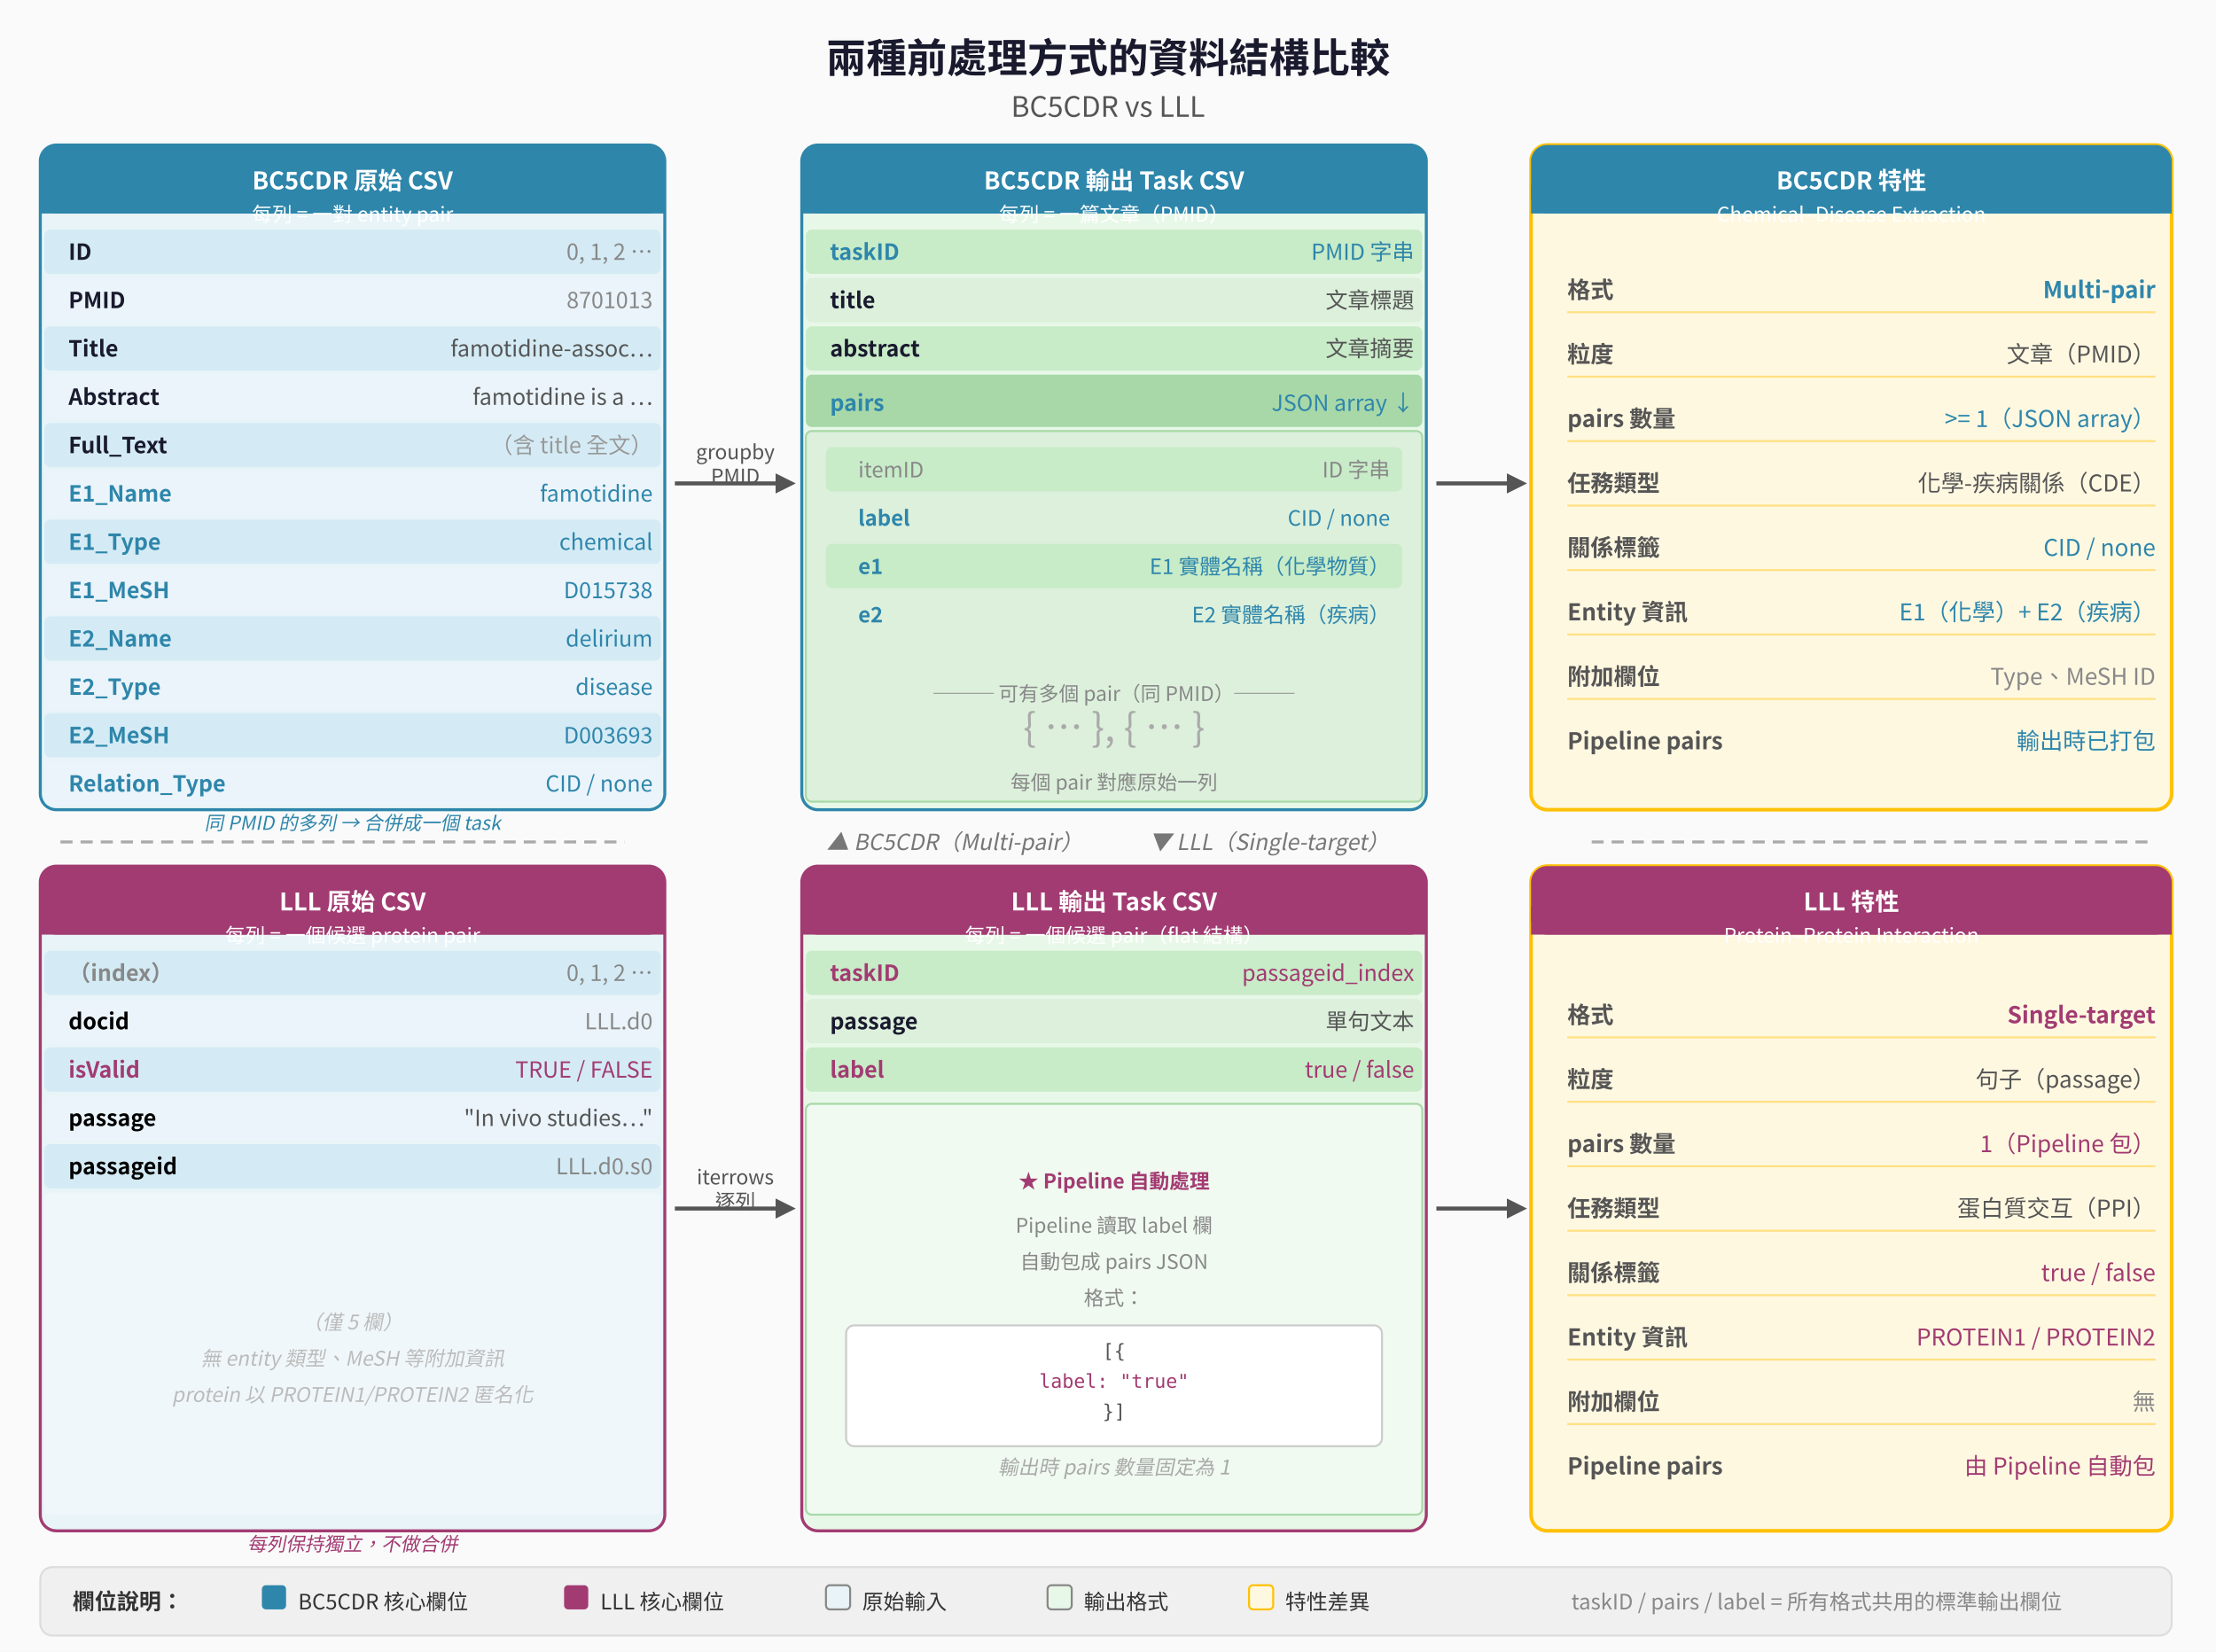
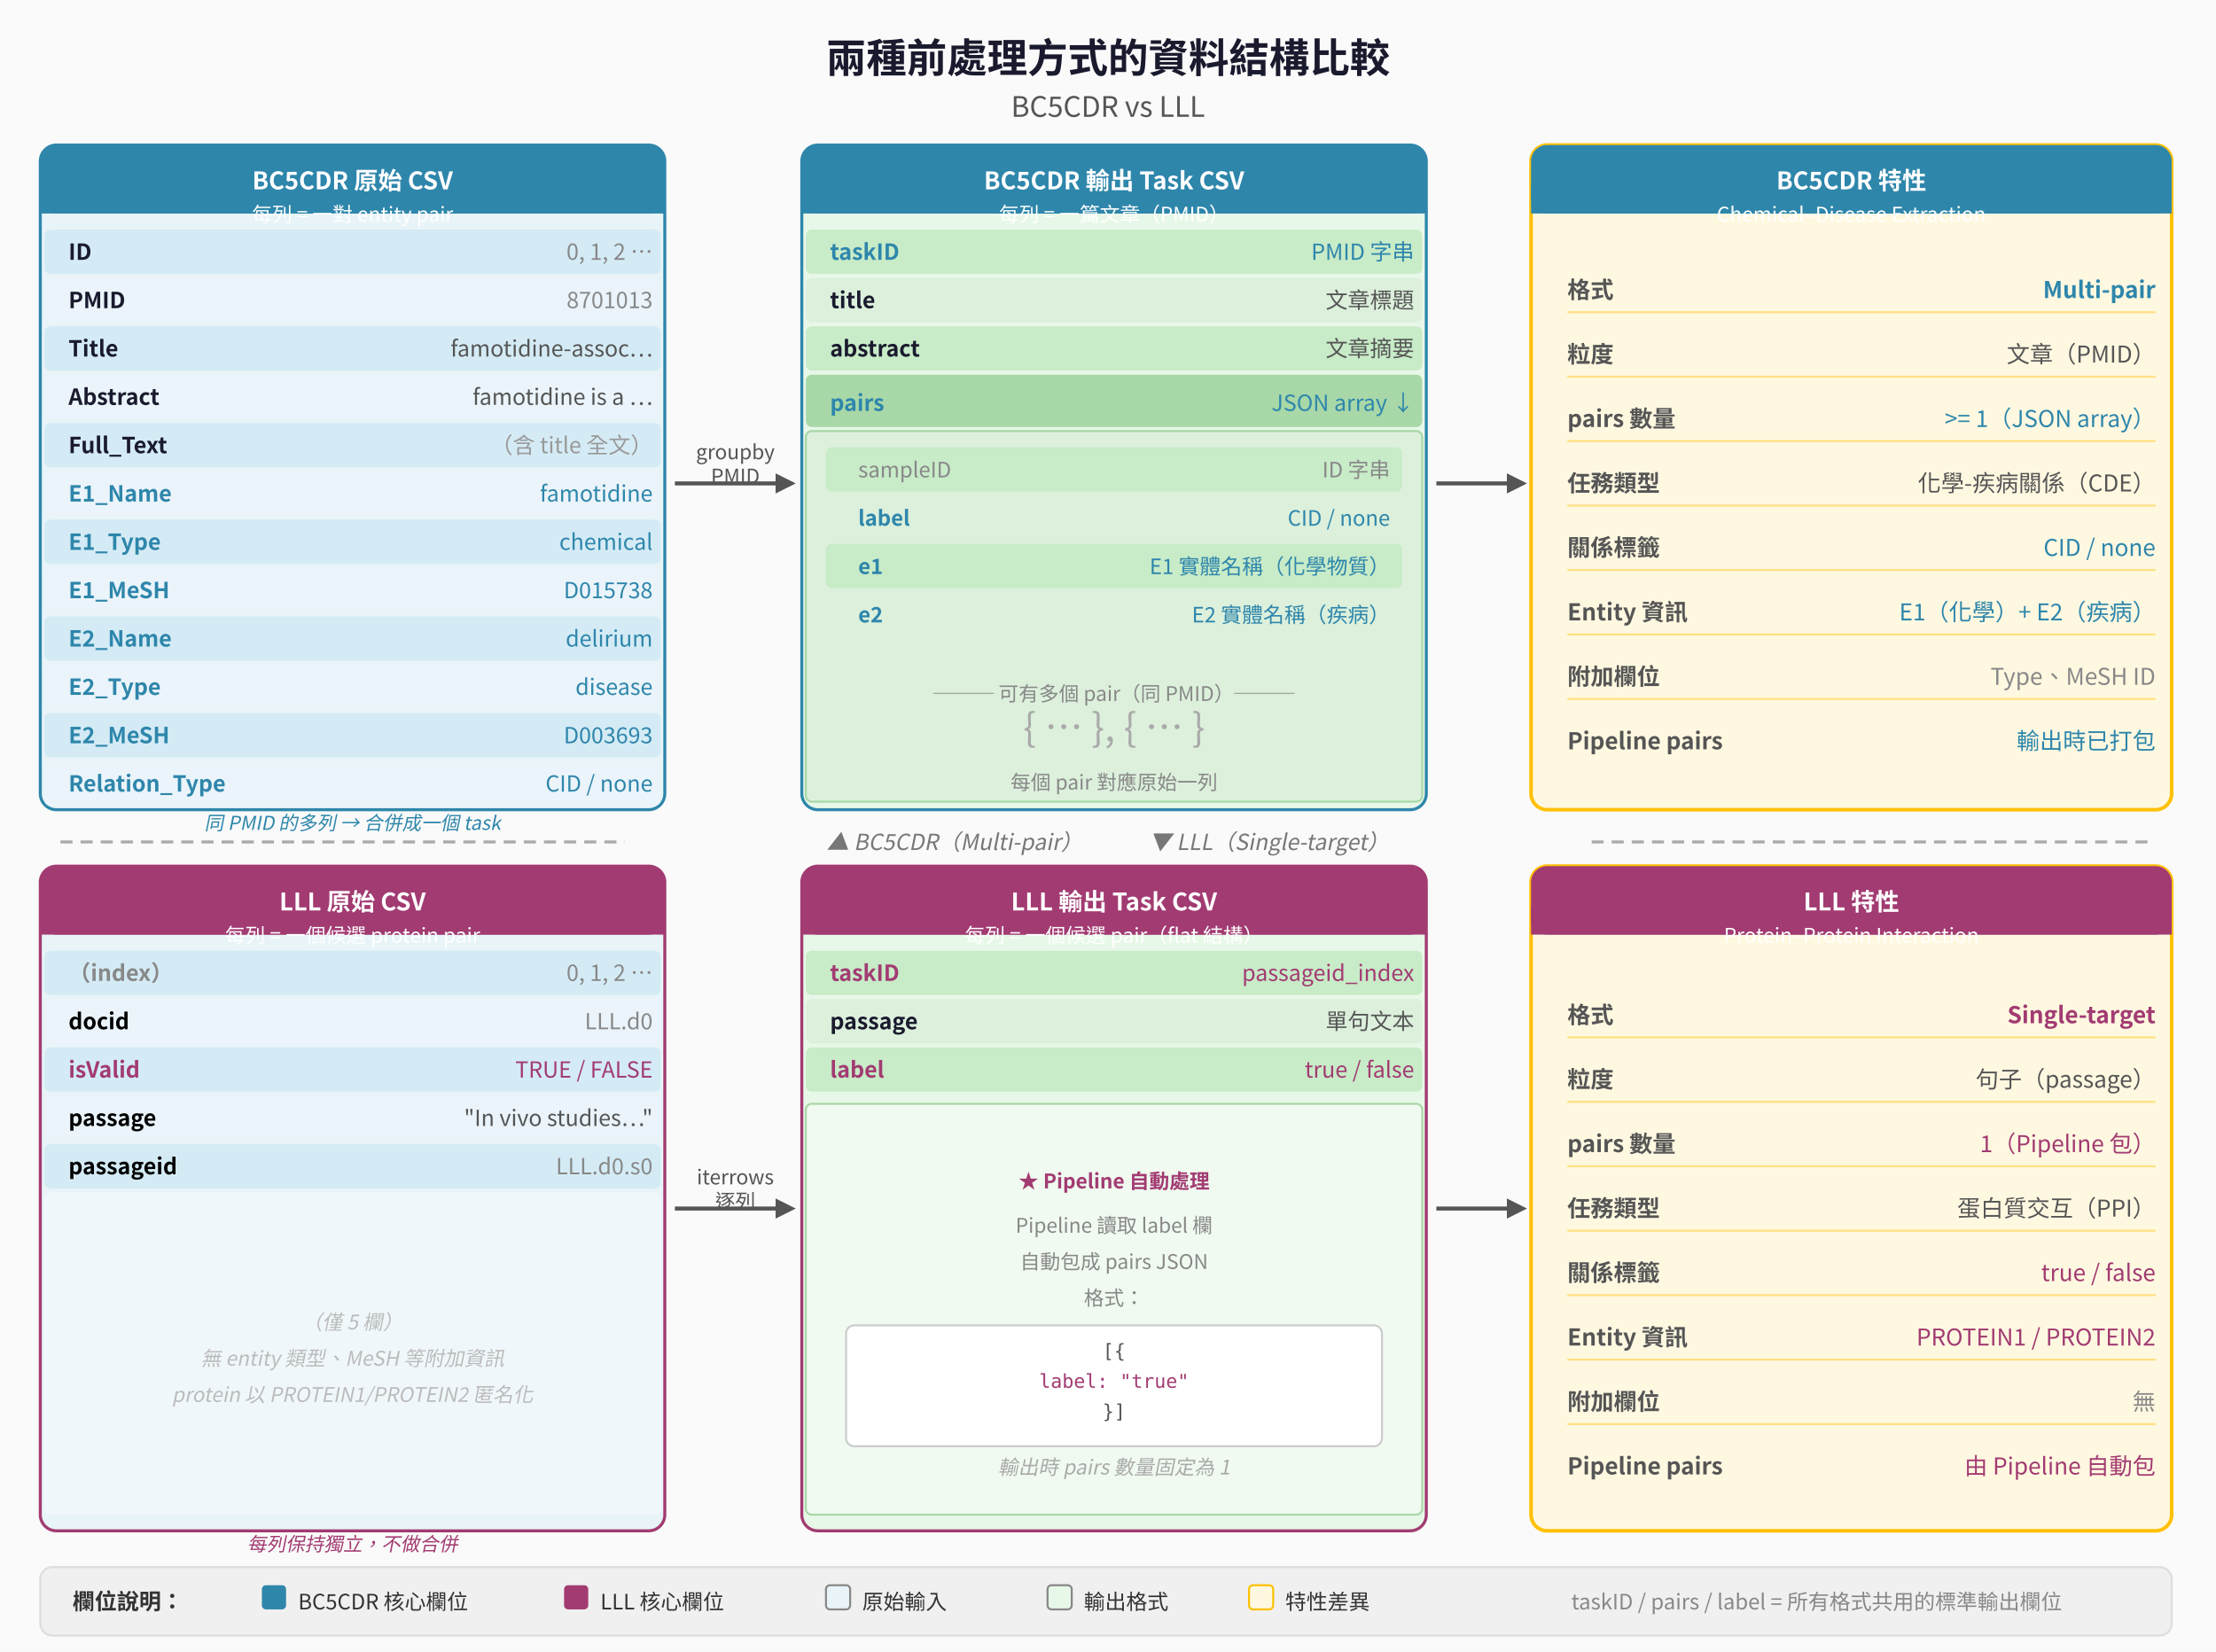
<svg xmlns="http://www.w3.org/2000/svg" width="1100" height="820" font-family="Microsoft JhengHei, PingFang TC, Noto Sans CJK TC, sans-serif">
  <rect width="1100" height="820" fill="#FAFAFA" />
  <text x="550" y="36" text-anchor="middle" font-size="20" font-weight="bold" fill="#1A1A2E">兩種前處理方式的資料結構比較</text>
  <text x="550" y="58" text-anchor="middle" font-size="14" fill="#555">BC5CDR  vs  LLL</text>
  <line x1="30" y1="418" x2="1070" y2="418" stroke="#AAAAAA" stroke-width="1.5" stroke-dasharray="6,4" />
  <rect x="310" y="407" width="480" height="22" rx="4" fill="#FAFAFA" />
  <text x="550" y="422" text-anchor="middle" font-size="11" fill="#777" font-style="italic">▲ BC5CDR（Multi-pair）　　　▼ LLL（Single-target）</text>
  <rect x="20" y="72" width="310" height="330" rx="8" fill="#E8F4F8" stroke="#2E86AB" stroke-width="1.5" />
  <rect x="20" y="72" width="310" height="34" rx="8" fill="#2E86AB" />
  <rect x="20" y="92" width="310" height="14" fill="#2E86AB" />
  <text x="175" y="94" text-anchor="middle" font-size="12" font-weight="bold" fill="white">BC5CDR 原始 CSV</text>
  <text x="175" y="110" text-anchor="middle" font-size="10" fill="white">每列 = 一對 entity pair</text>
  <g font-size="11" fill="#1A1A2E">
    <rect x="22" y="114" width="306" height="22" rx="3" fill="#D4EBF5" />
    <text x="34" y="129" font-weight="bold" fill="#1A1A2E">ID</text>
    <text x="324" y="129" text-anchor="end" fill="#888">0, 1, 2 …</text>
    <rect x="22" y="138" width="306" height="22" rx="3" fill="#EAF4FA" />
    <text x="34" y="153" font-weight="bold">PMID</text>
    <text x="324" y="153" text-anchor="end" fill="#888">8701013</text>
    <rect x="22" y="162" width="306" height="22" rx="3" fill="#D4EBF5" />
    <text x="34" y="177" font-weight="bold">Title</text>
    <text x="324" y="177" text-anchor="end" fill="#555">famotidine-assoc…</text>
    <rect x="22" y="186" width="306" height="22" rx="3" fill="#EAF4FA" />
    <text x="34" y="201" font-weight="bold">Abstract</text>
    <text x="324" y="201" text-anchor="end" fill="#555">famotidine is a …</text>
    <rect x="22" y="210" width="306" height="22" rx="3" fill="#D4EBF5" />
    <text x="34" y="225" font-weight="bold">Full_Text</text>
    <text x="324" y="225" text-anchor="end" fill="#999">（含 title 全文）</text>
    <rect x="22" y="234" width="306" height="22" rx="3" fill="#EAF4FA" />
    <text x="34" y="249" font-weight="bold" fill="#2E86AB">E1_Name</text>
    <text x="324" y="249" text-anchor="end" fill="#2E86AB">famotidine</text>
    <rect x="22" y="258" width="306" height="22" rx="3" fill="#D4EBF5" />
    <text x="34" y="273" font-weight="bold" fill="#2E86AB">E1_Type</text>
    <text x="324" y="273" text-anchor="end" fill="#2E86AB">chemical</text>
    <rect x="22" y="282" width="306" height="22" rx="3" fill="#EAF4FA" />
    <text x="34" y="297" font-weight="bold" fill="#2E86AB">E1_MeSH</text>
    <text x="324" y="297" text-anchor="end" fill="#2E86AB">D015738</text>
    <rect x="22" y="306" width="306" height="22" rx="3" fill="#D4EBF5" />
    <text x="34" y="321" font-weight="bold" fill="#2E86AB">E2_Name</text>
    <text x="324" y="321" text-anchor="end" fill="#2E86AB">delirium</text>
    <rect x="22" y="330" width="306" height="22" rx="3" fill="#EAF4FA" />
    <text x="34" y="345" font-weight="bold" fill="#2E86AB">E2_Type</text>
    <text x="324" y="345" text-anchor="end" fill="#2E86AB">disease</text>
    <rect x="22" y="354" width="306" height="22" rx="3" fill="#D4EBF5" />
    <text x="34" y="369" font-weight="bold" fill="#2E86AB">E2_MeSH</text>
    <text x="324" y="369" text-anchor="end" fill="#2E86AB">D003693</text>
    <rect x="22" y="378" width="306" height="22" rx="3" fill="#EAF4FA" />
    <text x="34" y="393" font-weight="bold" fill="#2E86AB">Relation_Type</text>
    <text x="324" y="393" text-anchor="end" fill="#2E86AB">CID / none</text>
  </g>
  <text x="175" y="412" text-anchor="middle" font-size="9.5" fill="#2E86AB" font-style="italic">同 PMID 的多列 → 合併成一個 task</text>
  <line x1="335" y1="240" x2="385" y2="240" stroke="#555" stroke-width="2" />
  <polygon points="385,235 395,240 385,245" fill="#555" />
  <text x="365" y="228" text-anchor="middle" font-size="10" fill="#555">groupby</text>
  <text x="365" y="240" text-anchor="middle" font-size="10" fill="#555">PMID</text>
  <rect x="398" y="72" width="310" height="330" rx="8" fill="#E8F8E8" stroke="#2E86AB" stroke-width="1.5" />
  <rect x="398" y="72" width="310" height="34" rx="8" fill="#2E86AB" />
  <rect x="398" y="92" width="310" height="14" fill="#2E86AB" />
  <text x="553" y="94" text-anchor="middle" font-size="12" font-weight="bold" fill="white">BC5CDR 輸出 Task CSV</text>
  <text x="553" y="110" text-anchor="middle" font-size="10" fill="white">每列 = 一篇文章（PMID）</text>
  <g font-size="11">
    <rect x="400" y="114" width="306" height="22" rx="3" fill="#C8EBC8" />
    <text x="412" y="129" font-weight="bold" fill="#2E86AB">taskID</text>
    <text x="702" y="129" text-anchor="end" fill="#2E86AB">PMID 字串</text>
    <rect x="400" y="138" width="306" height="22" rx="3" fill="#DCF0DC" />
    <text x="412" y="153" font-weight="bold" fill="#1A1A2E">title</text>
    <text x="702" y="153" text-anchor="end" fill="#555">文章標題</text>
    <rect x="400" y="162" width="306" height="22" rx="3" fill="#C8EBC8" />
    <text x="412" y="177" font-weight="bold" fill="#1A1A2E">abstract</text>
    <text x="702" y="177" text-anchor="end" fill="#555">文章摘要</text>
    <rect x="400" y="186" width="306" height="26" rx="3" fill="#A8D8A8" />
    <text x="412" y="204" font-weight="bold" fill="#2E86AB">pairs</text>
    <text x="702" y="204" text-anchor="end" fill="#2E86AB">JSON array ↓</text>
    <rect x="400" y="214" width="306" height="184" rx="3" fill="#DCF0DC" stroke="#A8D8A8" stroke-width="1" />
    <rect x="410" y="222" width="286" height="22" rx="3" fill="#C8EBC8" />
-     <text x="426" y="237" font-size="10.5" fill="#888">itemID</text>
+     <text x="426" y="237" font-size="10.5" fill="#888">sampleID</text>
    <text x="690" y="237" text-anchor="end" font-size="10.5" fill="#888">ID 字串</text>
    <rect x="410" y="246" width="286" height="22" rx="3" fill="#DCF0DC" />
    <text x="426" y="261" font-size="10.5" font-weight="bold" fill="#2E86AB">label</text>
    <text x="690" y="261" text-anchor="end" font-size="10.5" fill="#2E86AB">CID / none</text>
    <rect x="410" y="270" width="286" height="22" rx="3" fill="#C8EBC8" />
    <text x="426" y="285" font-size="10.5" font-weight="bold" fill="#2E86AB">e1</text>
    <text x="690" y="285" text-anchor="end" font-size="10.5" fill="#2E86AB">E1 實體名稱（化學物質）</text>
    <rect x="410" y="294" width="286" height="22" rx="3" fill="#DCF0DC" />
    <text x="426" y="309" font-size="10.5" font-weight="bold" fill="#2E86AB">e2</text>
    <text x="690" y="309" text-anchor="end" font-size="10.5" fill="#2E86AB">E2 實體名稱（疾病）</text>
    <text x="553" y="348" text-anchor="middle" font-size="10" fill="#888">─── 可有多個 pair（同 PMID）───</text>
    <text x="553" y="368" text-anchor="middle" font-size="19" fill="#AAAAAA">{ … }, { … }</text>
    <text x="553" y="392" text-anchor="middle" font-size="10" fill="#888">每個 pair 對應原始一列</text>
  </g>
  <line x1="713" y1="240" x2="748" y2="240" stroke="#555" stroke-width="2" />
  <polygon points="748,235 758,240 748,245" fill="#555" />
  <rect x="760" y="72" width="318" height="330" rx="8" fill="#FFF8E1" stroke="#FFC107" stroke-width="1.8" />
  <rect x="760" y="72" width="318" height="34" rx="8" fill="#2E86AB" />
  <rect x="760" y="92" width="318" height="14" fill="#2E86AB" />
  <text x="919" y="94" text-anchor="middle" font-size="12" font-weight="bold" fill="white">BC5CDR 特性</text>
  <text x="919" y="110" text-anchor="middle" font-size="10" fill="white">Chemical–Disease Extraction</text>
  <g font-size="11.5">
    <text x="778" y="148" fill="#555" font-weight="bold">格式</text>
    <text x="1070" y="148" text-anchor="end" fill="#2E86AB" font-weight="bold">Multi-pair</text>
    <line x1="778" y1="155" x2="1070" y2="155" stroke="#FFE082" stroke-width="1" />
    <text x="778" y="180" fill="#555" font-weight="bold">粒度</text>
    <text x="1070" y="180" text-anchor="end" fill="#555">文章（PMID）</text>
    <line x1="778" y1="187" x2="1070" y2="187" stroke="#FFE082" stroke-width="1" />
    <text x="778" y="212" fill="#555" font-weight="bold">pairs 數量</text>
    <text x="1070" y="212" text-anchor="end" fill="#2E86AB">&gt;= 1（JSON array）</text>
    <line x1="778" y1="219" x2="1070" y2="219" stroke="#FFE082" stroke-width="1" />
    <text x="778" y="244" fill="#555" font-weight="bold">任務類型</text>
    <text x="1070" y="244" text-anchor="end" fill="#555">化學-疾病關係（CDE）</text>
    <line x1="778" y1="251" x2="1070" y2="251" stroke="#FFE082" stroke-width="1" />
    <text x="778" y="276" fill="#555" font-weight="bold">關係標籤</text>
    <text x="1070" y="276" text-anchor="end" fill="#2E86AB">CID / none</text>
    <line x1="778" y1="283" x2="1070" y2="283" stroke="#FFE082" stroke-width="1" />
    <text x="778" y="308" fill="#555" font-weight="bold">Entity 資訊</text>
    <text x="1070" y="308" text-anchor="end" fill="#2E86AB">E1（化學）+ E2（疾病）</text>
    <line x1="778" y1="315" x2="1070" y2="315" stroke="#FFE082" stroke-width="1" />
    <text x="778" y="340" fill="#555" font-weight="bold">附加欄位</text>
    <text x="1070" y="340" text-anchor="end" fill="#888">Type、MeSH ID</text>
    <line x1="778" y1="347" x2="1070" y2="347" stroke="#FFE082" stroke-width="1" />
    <text x="778" y="372" fill="#555" font-weight="bold">Pipeline pairs</text>
    <text x="1070" y="372" text-anchor="end" fill="#2E86AB">輸出時已打包</text>
  </g>
  <rect x="20" y="430" width="310" height="330" rx="8" fill="#E8F4F8" stroke="#A23B72" stroke-width="1.5" />
  <rect x="20" y="430" width="310" height="34" rx="8" fill="#A23B72" />
  <rect x="20" y="450" width="310" height="14" fill="#A23B72" />
  <text x="175" y="452" text-anchor="middle" font-size="12" font-weight="bold" fill="white">LLL 原始 CSV</text>
  <text x="175" y="468" text-anchor="middle" font-size="10" fill="white">每列 = 一個候選 protein pair</text>
  <g font-size="11">
    <rect x="22" y="472" width="306" height="22" rx="3" fill="#D4EBF5" />
    <text x="34" y="487" font-weight="bold" fill="#888">（index）</text>
    <text x="324" y="487" text-anchor="end" fill="#888">0, 1, 2 …</text>
    <rect x="22" y="496" width="306" height="22" rx="3" fill="#EAF4FA" />
    <text x="34" y="511" font-weight="bold">docid</text>
    <text x="324" y="511" text-anchor="end" fill="#888">LLL.d0</text>
    <rect x="22" y="520" width="306" height="22" rx="3" fill="#D4EBF5" />
    <text x="34" y="535" font-weight="bold" fill="#A23B72">isValid</text>
    <text x="324" y="535" text-anchor="end" fill="#A23B72">TRUE / FALSE</text>
    <rect x="22" y="544" width="306" height="22" rx="3" fill="#EAF4FA" />
    <text x="34" y="559" font-weight="bold">passage</text>
    <text x="324" y="559" text-anchor="end" fill="#555">"In vivo studies…"</text>
    <rect x="22" y="568" width="306" height="22" rx="3" fill="#D4EBF5" />
    <text x="34" y="583" font-weight="bold">passageid</text>
    <text x="324" y="583" text-anchor="end" fill="#888">LLL.d0.s0</text>
    <rect x="22" y="592" width="306" height="160" rx="3" fill="#F0F7FB" />
    <text x="175" y="660" text-anchor="middle" font-size="10" fill="#BBBBBB" font-style="italic">（僅 5 欄）</text>
    <text x="175" y="678" text-anchor="middle" font-size="10" fill="#BBBBBB" font-style="italic">無 entity 類型、MeSH 等附加資訊</text>
    <text x="175" y="696" text-anchor="middle" font-size="10" fill="#BBBBBB" font-style="italic">protein 以 PROTEIN1/PROTEIN2 匿名化</text>
  </g>
  <text x="175" y="770" text-anchor="middle" font-size="9.5" fill="#A23B72" font-style="italic">每列保持獨立，不做合併</text>
  <line x1="335" y1="600" x2="385" y2="600" stroke="#555" stroke-width="2" />
  <polygon points="385,595 395,600 385,605" fill="#555" />
  <text x="365" y="588" text-anchor="middle" font-size="10" fill="#555">iterrows</text>
  <text x="365" y="600" text-anchor="middle" font-size="10" fill="#555">逐列</text>
  <rect x="398" y="430" width="310" height="330" rx="8" fill="#E8F8E8" stroke="#A23B72" stroke-width="1.5" />
  <rect x="398" y="430" width="310" height="34" rx="8" fill="#A23B72" />
  <rect x="398" y="450" width="310" height="14" fill="#A23B72" />
  <text x="553" y="452" text-anchor="middle" font-size="12" font-weight="bold" fill="white">LLL 輸出 Task CSV</text>
  <text x="553" y="468" text-anchor="middle" font-size="10" fill="white">每列 = 一個候選 pair（flat 結構）</text>
  <g font-size="11">
    <rect x="400" y="472" width="306" height="22" rx="3" fill="#C8EBC8" />
    <text x="412" y="487" font-weight="bold" fill="#A23B72">taskID</text>
    <text x="702" y="487" text-anchor="end" fill="#A23B72">passageid_index</text>
    <rect x="400" y="496" width="306" height="22" rx="3" fill="#DCF0DC" />
    <text x="412" y="511" font-weight="bold" fill="#1A1A2E">passage</text>
    <text x="702" y="511" text-anchor="end" fill="#555">單句文本</text>
    <rect x="400" y="520" width="306" height="22" rx="3" fill="#C8EBC8" />
    <text x="412" y="535" font-weight="bold" fill="#A23B72">label</text>
    <text x="702" y="535" text-anchor="end" fill="#A23B72">true / false</text>
    <rect x="400" y="548" width="306" height="204" rx="3" fill="#F0FAF0" stroke="#A8D8A8" stroke-width="1" />
    <text x="553" y="590" text-anchor="middle" font-size="10" fill="#A23B72" font-weight="bold">★ Pipeline 自動處理</text>
    <text x="553" y="612" text-anchor="middle" font-size="10" fill="#888">Pipeline 讀取 label 欄</text>
    <text x="553" y="630" text-anchor="middle" font-size="10" fill="#888">自動包成 pairs JSON</text>
    <text x="553" y="648" text-anchor="middle" font-size="10" fill="#888">格式：</text>
    <rect x="420" y="658" width="266" height="60" rx="4" fill="#FFFFFF" stroke="#CCCCCC" stroke-width="1" />
    <text x="553" y="674" text-anchor="middle" font-size="9.5" fill="#555" font-family="Consolas, monospace">[{</text>
    <text x="553" y="689" text-anchor="middle" font-size="9.5" fill="#A23B72" font-family="Consolas, monospace">  label: "true"</text>
    <text x="553" y="704" text-anchor="middle" font-size="9.5" fill="#555" font-family="Consolas, monospace">}]</text>
    <text x="553" y="732" text-anchor="middle" font-size="10" fill="#AAAAAA" font-style="italic">輸出時 pairs 數量固定為 1</text>
  </g>
  <line x1="713" y1="600" x2="748" y2="600" stroke="#555" stroke-width="2" />
  <polygon points="748,595 758,600 748,605" fill="#555" />
  <rect x="760" y="430" width="318" height="330" rx="8" fill="#FFF8E1" stroke="#FFC107" stroke-width="1.8" />
  <rect x="760" y="430" width="318" height="34" rx="8" fill="#A23B72" />
  <rect x="760" y="450" width="318" height="14" fill="#A23B72" />
  <text x="919" y="452" text-anchor="middle" font-size="12" font-weight="bold" fill="white">LLL 特性</text>
  <text x="919" y="468" text-anchor="middle" font-size="10" fill="white">Protein–Protein Interaction</text>
  <g font-size="11.5">
    <text x="778" y="508" fill="#555" font-weight="bold">格式</text>
    <text x="1070" y="508" text-anchor="end" fill="#A23B72" font-weight="bold">Single-target</text>
    <line x1="778" y1="515" x2="1070" y2="515" stroke="#FFE082" stroke-width="1" />
    <text x="778" y="540" fill="#555" font-weight="bold">粒度</text>
    <text x="1070" y="540" text-anchor="end" fill="#555">句子（passage）</text>
    <line x1="778" y1="547" x2="1070" y2="547" stroke="#FFE082" stroke-width="1" />
    <text x="778" y="572" fill="#555" font-weight="bold">pairs 數量</text>
    <text x="1070" y="572" text-anchor="end" fill="#A23B72">1（Pipeline 包）</text>
    <line x1="778" y1="579" x2="1070" y2="579" stroke="#FFE082" stroke-width="1" />
    <text x="778" y="604" fill="#555" font-weight="bold">任務類型</text>
    <text x="1070" y="604" text-anchor="end" fill="#555">蛋白質交互（PPI）</text>
    <line x1="778" y1="611" x2="1070" y2="611" stroke="#FFE082" stroke-width="1" />
    <text x="778" y="636" fill="#555" font-weight="bold">關係標籤</text>
    <text x="1070" y="636" text-anchor="end" fill="#A23B72">true / false</text>
    <line x1="778" y1="643" x2="1070" y2="643" stroke="#FFE082" stroke-width="1" />
    <text x="778" y="668" fill="#555" font-weight="bold">Entity 資訊</text>
    <text x="1070" y="668" text-anchor="end" fill="#A23B72">PROTEIN1 / PROTEIN2</text>
    <line x1="778" y1="675" x2="1070" y2="675" stroke="#FFE082" stroke-width="1" />
    <text x="778" y="700" fill="#555" font-weight="bold">附加欄位</text>
    <text x="1070" y="700" text-anchor="end" fill="#888">無</text>
    <line x1="778" y1="707" x2="1070" y2="707" stroke="#FFE082" stroke-width="1" />
    <text x="778" y="732" fill="#555" font-weight="bold">Pipeline pairs</text>
    <text x="1070" y="732" text-anchor="end" fill="#A23B72">由 Pipeline 自動包</text>
  </g>
  <rect x="20" y="778" width="1058" height="34" rx="6" fill="#F0F0F0" stroke="#DDDDDD" stroke-width="1" />
  <text x="36" y="799" font-size="11" font-weight="bold" fill="#333">欄位說明：</text>
  <rect x="130" y="787" width="12" height="12" rx="2" fill="#2E86AB" />
  <text x="148" y="799" font-size="10.5" fill="#333">BC5CDR 核心欄位</text>
  <rect x="280" y="787" width="12" height="12" rx="2" fill="#A23B72" />
  <text x="298" y="799" font-size="10.5" fill="#333">LLL 核心欄位</text>
  <rect x="410" y="787" width="12" height="12" rx="2" fill="#E8F4F8" stroke="#888" stroke-width="1" />
  <text x="428" y="799" font-size="10.5" fill="#333">原始輸入</text>
  <rect x="520" y="787" width="12" height="12" rx="2" fill="#E8F8E8" stroke="#888" stroke-width="1" />
  <text x="538" y="799" font-size="10.5" fill="#333">輸出格式</text>
  <rect x="620" y="787" width="12" height="12" rx="2" fill="#FFF8E1" stroke="#FFC107" stroke-width="1" />
  <text x="638" y="799" font-size="10.5" fill="#333">特性差異</text>
  <text x="780" y="799" font-size="10.5" fill="#888">taskID / pairs / label = 所有格式共用的標準輸出欄位</text>
</svg>
